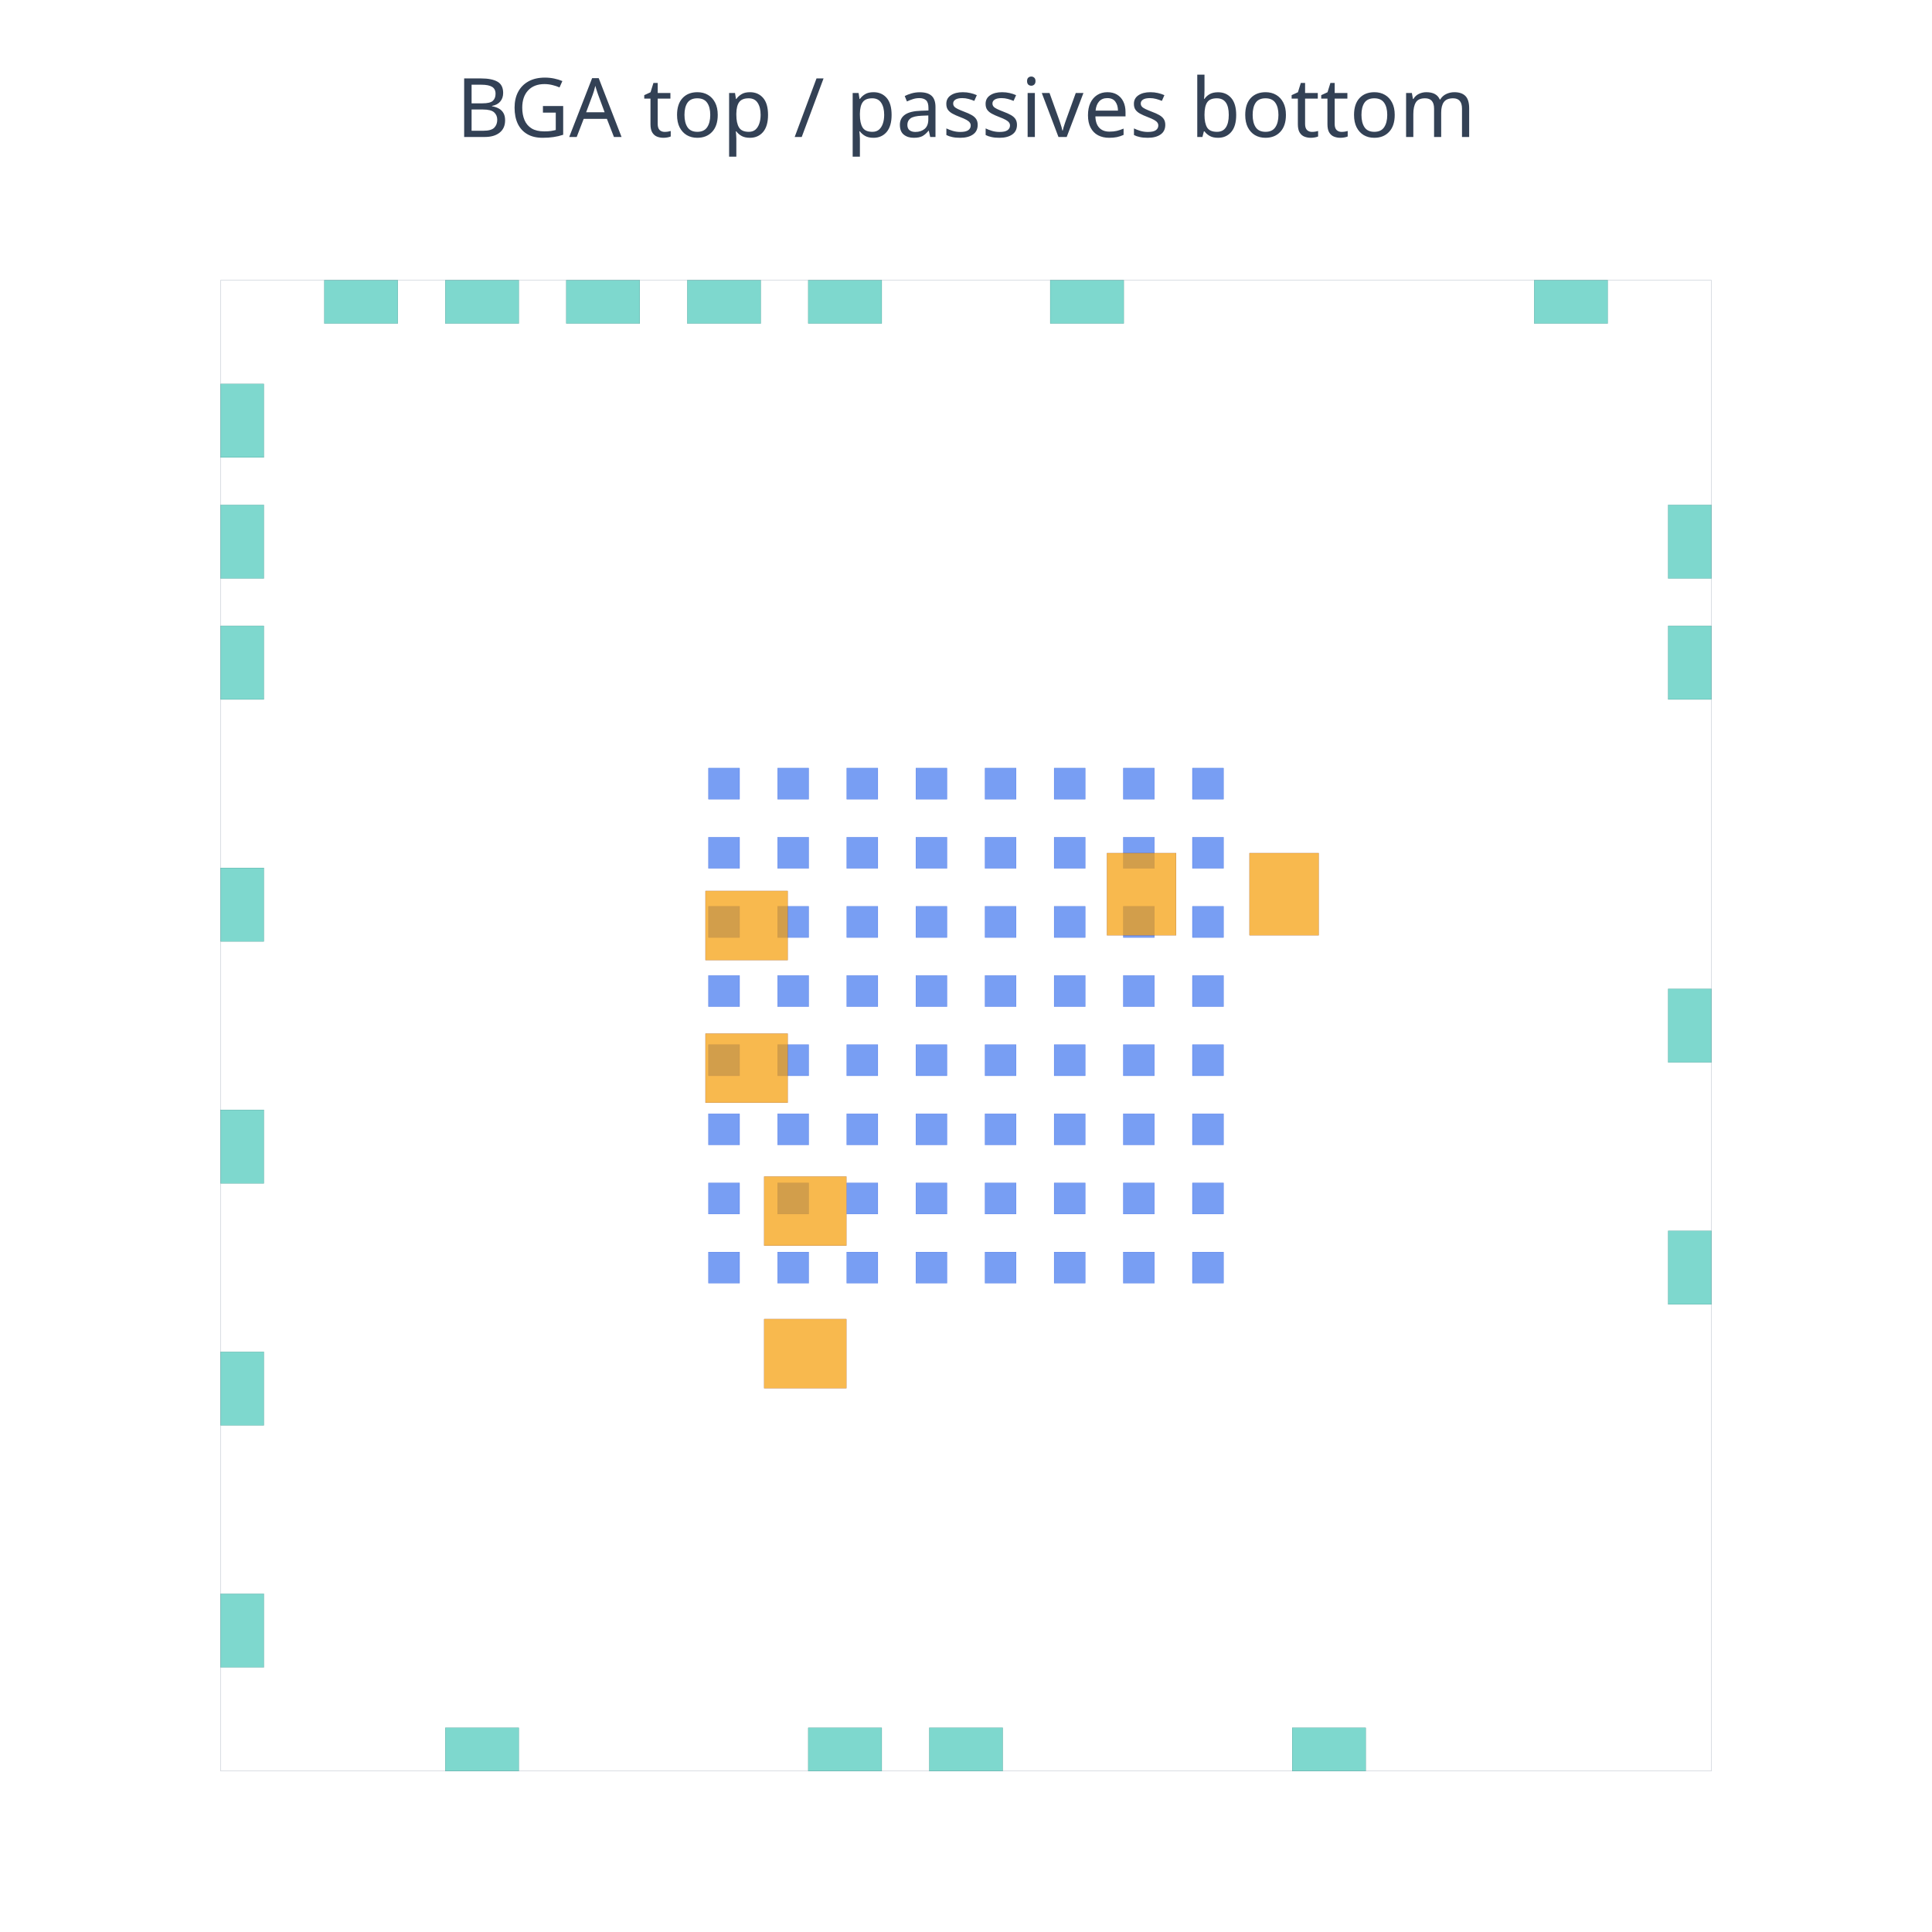
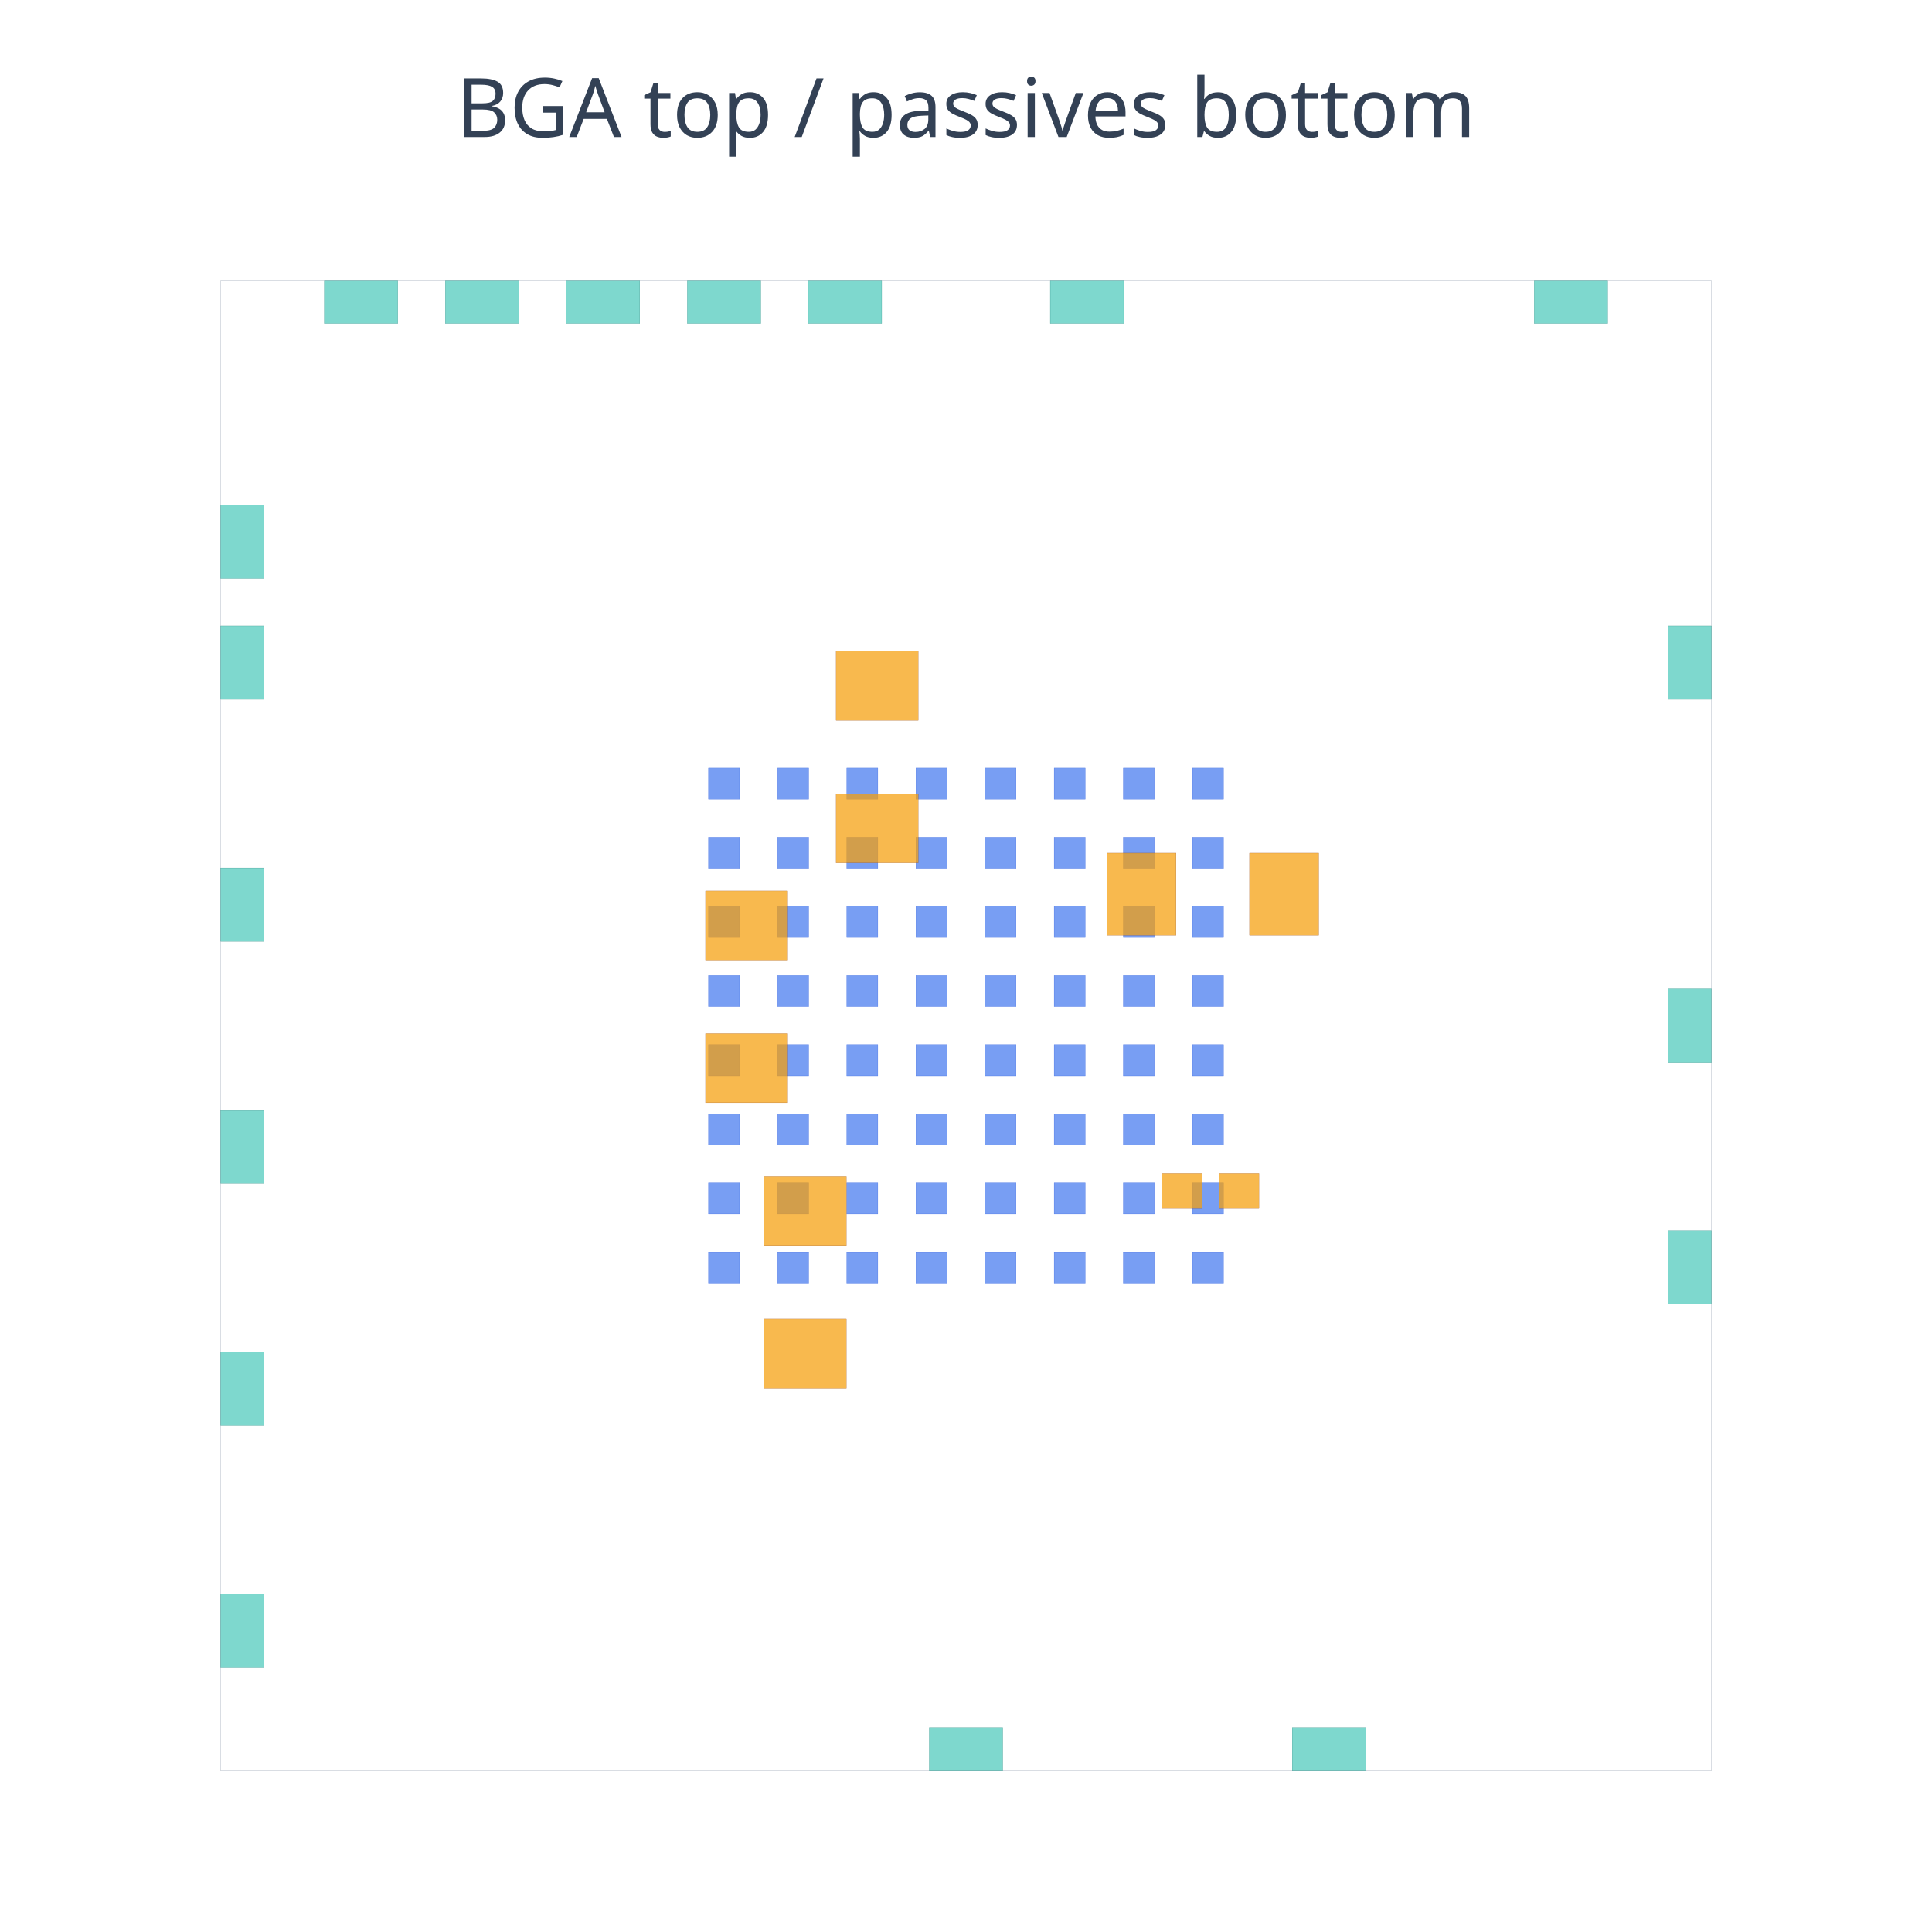
<svg xmlns="http://www.w3.org/2000/svg" width="480" height="480" viewBox="0 0 480 480">
  <rect width="100%" height="100%" fill="white" />
  <g>
    <rect data-type="rect" data-label="board" data-x="0" data-y="0" x="54.815" y="69.63" width="370.37" height="370.37" fill="rgba(255,255,255,0)" stroke="#64748b" stroke-width="0.047" />
  </g>
  <g>
    <rect data-type="rect" data-label="BGA" data-x="-2.8" data-y="2.8" x="176.017" y="190.832" width="7.729" height="7.729" fill="rgba(37, 99, 235, 0.62)" stroke="#1d4ed8" stroke-width="0.047" />
  </g>
  <g>
    <rect data-type="rect" data-label="BGA" data-x="-2" data-y="2.8" x="193.194" y="190.832" width="7.729" height="7.729" fill="rgba(37, 99, 235, 0.62)" stroke="#1d4ed8" stroke-width="0.047" />
  </g>
  <g>
    <rect data-type="rect" data-label="BGA" data-x="-1.2" data-y="2.8" x="210.37" y="190.832" width="7.729" height="7.729" fill="rgba(37, 99, 235, 0.62)" stroke="#1d4ed8" stroke-width="0.047" />
  </g>
  <g>
    <rect data-type="rect" data-label="BGA" data-x="-0.4" data-y="2.8" x="227.547" y="190.832" width="7.729" height="7.729" fill="rgba(37, 99, 235, 0.62)" stroke="#1d4ed8" stroke-width="0.047" />
  </g>
  <g>
    <rect data-type="rect" data-label="BGA" data-x="0.4" data-y="2.8" x="244.724" y="190.832" width="7.729" height="7.729" fill="rgba(37, 99, 235, 0.62)" stroke="#1d4ed8" stroke-width="0.047" />
  </g>
  <g>
    <rect data-type="rect" data-label="BGA" data-x="1.2" data-y="2.8" x="261.9" y="190.832" width="7.729" height="7.729" fill="rgba(37, 99, 235, 0.62)" stroke="#1d4ed8" stroke-width="0.047" />
  </g>
  <g>
    <rect data-type="rect" data-label="BGA" data-x="2" data-y="2.8" x="279.077" y="190.832" width="7.729" height="7.729" fill="rgba(37, 99, 235, 0.62)" stroke="#1d4ed8" stroke-width="0.047" />
  </g>
  <g>
    <rect data-type="rect" data-label="BGA" data-x="2.8" data-y="2.8" x="296.253" y="190.832" width="7.729" height="7.729" fill="rgba(37, 99, 235, 0.62)" stroke="#1d4ed8" stroke-width="0.047" />
  </g>
  <g>
    <rect data-type="rect" data-label="BGA" data-x="-2.8" data-y="2" x="176.017" y="208.009" width="7.729" height="7.729" fill="rgba(37, 99, 235, 0.62)" stroke="#1d4ed8" stroke-width="0.047" />
  </g>
  <g>
    <rect data-type="rect" data-label="BGA" data-x="-2" data-y="2" x="193.194" y="208.009" width="7.729" height="7.729" fill="rgba(37, 99, 235, 0.62)" stroke="#1d4ed8" stroke-width="0.047" />
  </g>
  <g>
    <rect data-type="rect" data-label="BGA" data-x="-1.2" data-y="2" x="210.37" y="208.009" width="7.729" height="7.729" fill="rgba(37, 99, 235, 0.62)" stroke="#1d4ed8" stroke-width="0.047" />
  </g>
  <g>
    <rect data-type="rect" data-label="BGA" data-x="-0.4" data-y="2" x="227.547" y="208.009" width="7.729" height="7.729" fill="rgba(37, 99, 235, 0.62)" stroke="#1d4ed8" stroke-width="0.047" />
  </g>
  <g>
    <rect data-type="rect" data-label="BGA" data-x="0.4" data-y="2" x="244.724" y="208.009" width="7.729" height="7.729" fill="rgba(37, 99, 235, 0.62)" stroke="#1d4ed8" stroke-width="0.047" />
  </g>
  <g>
    <rect data-type="rect" data-label="BGA" data-x="1.2" data-y="2" x="261.9" y="208.009" width="7.729" height="7.729" fill="rgba(37, 99, 235, 0.62)" stroke="#1d4ed8" stroke-width="0.047" />
  </g>
  <g>
    <rect data-type="rect" data-label="BGA" data-x="2" data-y="2" x="279.077" y="208.009" width="7.729" height="7.729" fill="rgba(37, 99, 235, 0.62)" stroke="#1d4ed8" stroke-width="0.047" />
  </g>
  <g>
    <rect data-type="rect" data-label="BGA" data-x="2.8" data-y="2" x="296.253" y="208.009" width="7.729" height="7.729" fill="rgba(37, 99, 235, 0.62)" stroke="#1d4ed8" stroke-width="0.047" />
  </g>
  <g>
    <rect data-type="rect" data-label="BGA" data-x="-2.8" data-y="1.2" x="176.017" y="225.185" width="7.729" height="7.729" fill="rgba(37, 99, 235, 0.62)" stroke="#1d4ed8" stroke-width="0.047" />
  </g>
  <g>
    <rect data-type="rect" data-label="BGA" data-x="-2" data-y="1.2" x="193.194" y="225.185" width="7.729" height="7.729" fill="rgba(37, 99, 235, 0.62)" stroke="#1d4ed8" stroke-width="0.047" />
  </g>
  <g>
    <rect data-type="rect" data-label="BGA" data-x="-1.2" data-y="1.2" x="210.37" y="225.185" width="7.729" height="7.729" fill="rgba(37, 99, 235, 0.62)" stroke="#1d4ed8" stroke-width="0.047" />
  </g>
  <g>
    <rect data-type="rect" data-label="BGA" data-x="-0.4" data-y="1.2" x="227.547" y="225.185" width="7.729" height="7.729" fill="rgba(37, 99, 235, 0.62)" stroke="#1d4ed8" stroke-width="0.047" />
  </g>
  <g>
    <rect data-type="rect" data-label="BGA" data-x="0.4" data-y="1.2" x="244.724" y="225.185" width="7.729" height="7.729" fill="rgba(37, 99, 235, 0.62)" stroke="#1d4ed8" stroke-width="0.047" />
  </g>
  <g>
    <rect data-type="rect" data-label="BGA" data-x="1.2" data-y="1.2" x="261.9" y="225.185" width="7.729" height="7.729" fill="rgba(37, 99, 235, 0.62)" stroke="#1d4ed8" stroke-width="0.047" />
  </g>
  <g>
    <rect data-type="rect" data-label="BGA" data-x="2" data-y="1.2" x="279.077" y="225.185" width="7.729" height="7.729" fill="rgba(37, 99, 235, 0.62)" stroke="#1d4ed8" stroke-width="0.047" />
  </g>
  <g>
    <rect data-type="rect" data-label="BGA" data-x="2.8" data-y="1.2" x="296.253" y="225.185" width="7.729" height="7.729" fill="rgba(37, 99, 235, 0.62)" stroke="#1d4ed8" stroke-width="0.047" />
  </g>
  <g>
    <rect data-type="rect" data-label="BGA" data-x="-2.8" data-y="0.4" x="176.017" y="242.362" width="7.729" height="7.729" fill="rgba(37, 99, 235, 0.62)" stroke="#1d4ed8" stroke-width="0.047" />
  </g>
  <g>
    <rect data-type="rect" data-label="BGA" data-x="-2" data-y="0.4" x="193.194" y="242.362" width="7.729" height="7.729" fill="rgba(37, 99, 235, 0.62)" stroke="#1d4ed8" stroke-width="0.047" />
  </g>
  <g>
    <rect data-type="rect" data-label="BGA" data-x="-1.2" data-y="0.4" x="210.37" y="242.362" width="7.729" height="7.729" fill="rgba(37, 99, 235, 0.62)" stroke="#1d4ed8" stroke-width="0.047" />
  </g>
  <g>
    <rect data-type="rect" data-label="BGA" data-x="-0.4" data-y="0.4" x="227.547" y="242.362" width="7.729" height="7.729" fill="rgba(37, 99, 235, 0.62)" stroke="#1d4ed8" stroke-width="0.047" />
  </g>
  <g>
    <rect data-type="rect" data-label="BGA" data-x="0.4" data-y="0.4" x="244.724" y="242.362" width="7.729" height="7.729" fill="rgba(37, 99, 235, 0.62)" stroke="#1d4ed8" stroke-width="0.047" />
  </g>
  <g>
    <rect data-type="rect" data-label="BGA" data-x="1.2" data-y="0.4" x="261.9" y="242.362" width="7.729" height="7.729" fill="rgba(37, 99, 235, 0.62)" stroke="#1d4ed8" stroke-width="0.047" />
  </g>
  <g>
    <rect data-type="rect" data-label="BGA" data-x="2" data-y="0.4" x="279.077" y="242.362" width="7.729" height="7.729" fill="rgba(37, 99, 235, 0.62)" stroke="#1d4ed8" stroke-width="0.047" />
  </g>
  <g>
    <rect data-type="rect" data-label="BGA" data-x="2.8" data-y="0.4" x="296.253" y="242.362" width="7.729" height="7.729" fill="rgba(37, 99, 235, 0.62)" stroke="#1d4ed8" stroke-width="0.047" />
  </g>
  <g>
    <rect data-type="rect" data-label="BGA" data-x="-2.8" data-y="-0.4" x="176.017" y="259.538" width="7.729" height="7.729" fill="rgba(37, 99, 235, 0.62)" stroke="#1d4ed8" stroke-width="0.047" />
  </g>
  <g>
    <rect data-type="rect" data-label="BGA" data-x="-2" data-y="-0.4" x="193.194" y="259.538" width="7.729" height="7.729" fill="rgba(37, 99, 235, 0.62)" stroke="#1d4ed8" stroke-width="0.047" />
  </g>
  <g>
    <rect data-type="rect" data-label="BGA" data-x="-1.2" data-y="-0.4" x="210.37" y="259.538" width="7.729" height="7.729" fill="rgba(37, 99, 235, 0.62)" stroke="#1d4ed8" stroke-width="0.047" />
  </g>
  <g>
    <rect data-type="rect" data-label="BGA" data-x="-0.4" data-y="-0.4" x="227.547" y="259.538" width="7.729" height="7.729" fill="rgba(37, 99, 235, 0.62)" stroke="#1d4ed8" stroke-width="0.047" />
  </g>
  <g>
    <rect data-type="rect" data-label="BGA" data-x="0.4" data-y="-0.4" x="244.724" y="259.538" width="7.729" height="7.729" fill="rgba(37, 99, 235, 0.62)" stroke="#1d4ed8" stroke-width="0.047" />
  </g>
  <g>
    <rect data-type="rect" data-label="BGA" data-x="1.2" data-y="-0.4" x="261.9" y="259.538" width="7.729" height="7.729" fill="rgba(37, 99, 235, 0.62)" stroke="#1d4ed8" stroke-width="0.047" />
  </g>
  <g>
    <rect data-type="rect" data-label="BGA" data-x="2" data-y="-0.4" x="279.077" y="259.538" width="7.729" height="7.729" fill="rgba(37, 99, 235, 0.62)" stroke="#1d4ed8" stroke-width="0.047" />
  </g>
  <g>
    <rect data-type="rect" data-label="BGA" data-x="2.8" data-y="-0.4" x="296.253" y="259.538" width="7.729" height="7.729" fill="rgba(37, 99, 235, 0.62)" stroke="#1d4ed8" stroke-width="0.047" />
  </g>
  <g>
    <rect data-type="rect" data-label="BGA" data-x="-2.8" data-y="-1.2" x="176.017" y="276.715" width="7.729" height="7.729" fill="rgba(37, 99, 235, 0.62)" stroke="#1d4ed8" stroke-width="0.047" />
  </g>
  <g>
    <rect data-type="rect" data-label="BGA" data-x="-2" data-y="-1.2" x="193.194" y="276.715" width="7.729" height="7.729" fill="rgba(37, 99, 235, 0.62)" stroke="#1d4ed8" stroke-width="0.047" />
  </g>
  <g>
    <rect data-type="rect" data-label="BGA" data-x="-1.2" data-y="-1.2" x="210.37" y="276.715" width="7.729" height="7.729" fill="rgba(37, 99, 235, 0.62)" stroke="#1d4ed8" stroke-width="0.047" />
  </g>
  <g>
    <rect data-type="rect" data-label="BGA" data-x="-0.4" data-y="-1.2" x="227.547" y="276.715" width="7.729" height="7.729" fill="rgba(37, 99, 235, 0.62)" stroke="#1d4ed8" stroke-width="0.047" />
  </g>
  <g>
    <rect data-type="rect" data-label="BGA" data-x="0.4" data-y="-1.2" x="244.724" y="276.715" width="7.729" height="7.729" fill="rgba(37, 99, 235, 0.62)" stroke="#1d4ed8" stroke-width="0.047" />
  </g>
  <g>
    <rect data-type="rect" data-label="BGA" data-x="1.2" data-y="-1.2" x="261.9" y="276.715" width="7.729" height="7.729" fill="rgba(37, 99, 235, 0.62)" stroke="#1d4ed8" stroke-width="0.047" />
  </g>
  <g>
    <rect data-type="rect" data-label="BGA" data-x="2" data-y="-1.2" x="279.077" y="276.715" width="7.729" height="7.729" fill="rgba(37, 99, 235, 0.62)" stroke="#1d4ed8" stroke-width="0.047" />
  </g>
  <g>
    <rect data-type="rect" data-label="BGA" data-x="2.8" data-y="-1.2" x="296.253" y="276.715" width="7.729" height="7.729" fill="rgba(37, 99, 235, 0.62)" stroke="#1d4ed8" stroke-width="0.047" />
  </g>
  <g>
    <rect data-type="rect" data-label="BGA" data-x="-2.8" data-y="-2" x="176.017" y="293.892" width="7.729" height="7.729" fill="rgba(37, 99, 235, 0.62)" stroke="#1d4ed8" stroke-width="0.047" />
  </g>
  <g>
    <rect data-type="rect" data-label="BGA" data-x="-2" data-y="-2" x="193.194" y="293.892" width="7.729" height="7.729" fill="rgba(37, 99, 235, 0.62)" stroke="#1d4ed8" stroke-width="0.047" />
  </g>
  <g>
    <rect data-type="rect" data-label="BGA" data-x="-1.2" data-y="-2" x="210.37" y="293.892" width="7.729" height="7.729" fill="rgba(37, 99, 235, 0.62)" stroke="#1d4ed8" stroke-width="0.047" />
  </g>
  <g>
    <rect data-type="rect" data-label="BGA" data-x="-0.4" data-y="-2" x="227.547" y="293.892" width="7.729" height="7.729" fill="rgba(37, 99, 235, 0.62)" stroke="#1d4ed8" stroke-width="0.047" />
  </g>
  <g>
    <rect data-type="rect" data-label="BGA" data-x="0.4" data-y="-2" x="244.724" y="293.892" width="7.729" height="7.729" fill="rgba(37, 99, 235, 0.62)" stroke="#1d4ed8" stroke-width="0.047" />
  </g>
  <g>
    <rect data-type="rect" data-label="BGA" data-x="1.2" data-y="-2" x="261.9" y="293.892" width="7.729" height="7.729" fill="rgba(37, 99, 235, 0.62)" stroke="#1d4ed8" stroke-width="0.047" />
  </g>
  <g>
    <rect data-type="rect" data-label="BGA" data-x="2" data-y="-2" x="279.077" y="293.892" width="7.729" height="7.729" fill="rgba(37, 99, 235, 0.62)" stroke="#1d4ed8" stroke-width="0.047" />
  </g>
  <g>
    <rect data-type="rect" data-label="BGA" data-x="2.8" data-y="-2" x="296.253" y="293.892" width="7.729" height="7.729" fill="rgba(37, 99, 235, 0.62)" stroke="#1d4ed8" stroke-width="0.047" />
  </g>
  <g>
    <rect data-type="rect" data-label="BGA" data-x="-2.8" data-y="-2.8" x="176.017" y="311.068" width="7.729" height="7.729" fill="rgba(37, 99, 235, 0.62)" stroke="#1d4ed8" stroke-width="0.047" />
  </g>
  <g>
    <rect data-type="rect" data-label="BGA" data-x="-2" data-y="-2.8" x="193.194" y="311.068" width="7.729" height="7.729" fill="rgba(37, 99, 235, 0.62)" stroke="#1d4ed8" stroke-width="0.047" />
  </g>
  <g>
    <rect data-type="rect" data-label="BGA" data-x="-1.2" data-y="-2.8" x="210.37" y="311.068" width="7.729" height="7.729" fill="rgba(37, 99, 235, 0.62)" stroke="#1d4ed8" stroke-width="0.047" />
  </g>
  <g>
    <rect data-type="rect" data-label="BGA" data-x="-0.4" data-y="-2.8" x="227.547" y="311.068" width="7.729" height="7.729" fill="rgba(37, 99, 235, 0.62)" stroke="#1d4ed8" stroke-width="0.047" />
  </g>
  <g>
    <rect data-type="rect" data-label="BGA" data-x="0.4" data-y="-2.8" x="244.724" y="311.068" width="7.729" height="7.729" fill="rgba(37, 99, 235, 0.62)" stroke="#1d4ed8" stroke-width="0.047" />
  </g>
  <g>
    <rect data-type="rect" data-label="BGA" data-x="1.2" data-y="-2.8" x="261.9" y="311.068" width="7.729" height="7.729" fill="rgba(37, 99, 235, 0.62)" stroke="#1d4ed8" stroke-width="0.047" />
  </g>
  <g>
    <rect data-type="rect" data-label="BGA" data-x="2" data-y="-2.8" x="279.077" y="311.068" width="7.729" height="7.729" fill="rgba(37, 99, 235, 0.62)" stroke="#1d4ed8" stroke-width="0.047" />
  </g>
  <g>
    <rect data-type="rect" data-label="BGA" data-x="2.8" data-y="-2.8" x="296.253" y="311.068" width="7.729" height="7.729" fill="rgba(37, 99, 235, 0.62)" stroke="#1d4ed8" stroke-width="0.047" />
  </g>
  <g>
+     <rect data-type="rect" data-label="IO" data-x="4.2" data-y="-8.375" x="321.052" y="429.265" width="18.25" height="10.735" fill="rgba(20, 184, 166, 0.55)" stroke="#0f766e" stroke-width="0.047" />
+   </g>
+   <g>
+     <rect data-type="rect" data-label="IO" data-x="-4.2" data-y="8.375" x="140.698" y="69.63" width="18.25" height="10.735" fill="rgba(20, 184, 166, 0.55)" stroke="#0f766e" stroke-width="0.047" />
+   </g>
+   <g>
+     <rect data-type="rect" data-label="IO" data-x="-8.375" data-y="-7" x="54.815" y="395.985" width="10.735" height="18.25" fill="rgba(20, 184, 166, 0.55)" stroke="#0f766e" stroke-width="0.047" />
+   </g>
+   <g>
+     <rect data-type="rect" data-label="IO" data-x="-7" data-y="8.375" x="80.58" y="69.63" width="18.25" height="10.735" fill="rgba(20, 184, 166, 0.55)" stroke="#0f766e" stroke-width="0.047" />
+   </g>
+   <g>
+     <rect data-type="rect" data-label="IO" data-x="0" data-y="-8.375" x="230.875" y="429.265" width="18.25" height="10.735" fill="rgba(20, 184, 166, 0.55)" stroke="#0f766e" stroke-width="0.047" />
+   </g>
+   <g>
+     <rect data-type="rect" data-label="IO" data-x="-8.375" data-y="4.2" x="54.815" y="155.513" width="10.735" height="18.25" fill="rgba(20, 184, 166, 0.55)" stroke="#0f766e" stroke-width="0.047" />
+   </g>
+   <g>
+     <rect data-type="rect" data-label="IO" data-x="-5.6" data-y="8.375" x="110.639" y="69.63" width="18.25" height="10.735" fill="rgba(20, 184, 166, 0.55)" stroke="#0f766e" stroke-width="0.047" />
+   </g>
+   <g>
+     <rect data-type="rect" data-label="IO" data-x="8.375" data-y="4.2" x="414.45" y="155.513" width="10.735" height="18.25" fill="rgba(20, 184, 166, 0.55)" stroke="#0f766e" stroke-width="0.047" />
+   </g>
+   <g>
+     <rect data-type="rect" data-label="IO" data-x="-8.375" data-y="5.6" x="54.815" y="125.454" width="10.735" height="18.25" fill="rgba(20, 184, 166, 0.55)" stroke="#0f766e" stroke-width="0.047" />
+   </g>
+   <g>
+     <rect data-type="rect" data-label="IO" data-x="-8.375" data-y="-4.2" x="54.815" y="335.867" width="10.735" height="18.25" fill="rgba(20, 184, 166, 0.55)" stroke="#0f766e" stroke-width="0.047" />
+   </g>
+   <g>
+     <rect data-type="rect" data-label="IO" data-x="1.4" data-y="8.375" x="260.934" y="69.63" width="18.25" height="10.735" fill="rgba(20, 184, 166, 0.55)" stroke="#0f766e" stroke-width="0.047" />
+   </g>
+   <g>
+     <rect data-type="rect" data-label="IO" data-x="7" data-y="8.375" x="381.17" y="69.63" width="18.25" height="10.735" fill="rgba(20, 184, 166, 0.55)" stroke="#0f766e" stroke-width="0.047" />
+   </g>
+   <g>
+     <rect data-type="rect" data-label="IO" data-x="-8.375" data-y="1.4" x="54.815" y="215.631" width="10.735" height="18.25" fill="rgba(20, 184, 166, 0.55)" stroke="#0f766e" stroke-width="0.047" />
+   </g>
+   <g>
+     <rect data-type="rect" data-label="IO" data-x="-8.375" data-y="-1.4" x="54.815" y="275.749" width="10.735" height="18.25" fill="rgba(20, 184, 166, 0.55)" stroke="#0f766e" stroke-width="0.047" />
+   </g>
+   <g>
+     <rect data-type="rect" data-label="IO" data-x="8.375" data-y="-2.8" x="414.45" y="305.808" width="10.735" height="18.25" fill="rgba(20, 184, 166, 0.55)" stroke="#0f766e" stroke-width="0.047" />
+   </g>
+   <g>
+     <rect data-type="rect" data-label="IO" data-x="-2.8" data-y="8.375" x="170.757" y="69.63" width="18.25" height="10.735" fill="rgba(20, 184, 166, 0.55)" stroke="#0f766e" stroke-width="0.047" />
+   </g>
+   <g>
+     <rect data-type="rect" data-label="IO" data-x="-1.4" data-y="8.375" x="200.816" y="69.63" width="18.25" height="10.735" fill="rgba(20, 184, 166, 0.55)" stroke="#0f766e" stroke-width="0.047" />
+   </g>
+   <g>
    <rect data-type="rect" data-label="IO" data-x="8.375" data-y="0" x="414.45" y="245.69" width="10.735" height="18.25" fill="rgba(20, 184, 166, 0.55)" stroke="#0f766e" stroke-width="0.047" />
  </g>
  <g>
-     <rect data-type="rect" data-label="IO" data-x="-7" data-y="8.375" x="80.58" y="69.63" width="18.25" height="10.735" fill="rgba(20, 184, 166, 0.55)" stroke="#0f766e" stroke-width="0.047" />
-   </g>
-   <g>
-     <rect data-type="rect" data-label="IO" data-x="-4.2" data-y="8.375" x="140.698" y="69.63" width="18.25" height="10.735" fill="rgba(20, 184, 166, 0.55)" stroke="#0f766e" stroke-width="0.047" />
-   </g>
-   <g>
-     <rect data-type="rect" data-label="IO" data-x="8.375" data-y="-2.8" x="414.45" y="305.808" width="10.735" height="18.25" fill="rgba(20, 184, 166, 0.55)" stroke="#0f766e" stroke-width="0.047" />
-   </g>
-   <g>
-     <rect data-type="rect" data-label="IO" data-x="-8.375" data-y="-1.4" x="54.815" y="275.749" width="10.735" height="18.25" fill="rgba(20, 184, 166, 0.55)" stroke="#0f766e" stroke-width="0.047" />
-   </g>
-   <g>
-     <rect data-type="rect" data-label="IO" data-x="4.2" data-y="-8.375" x="321.052" y="429.265" width="18.25" height="10.735" fill="rgba(20, 184, 166, 0.55)" stroke="#0f766e" stroke-width="0.047" />
-   </g>
-   <g>
-     <rect data-type="rect" data-label="IO" data-x="-8.375" data-y="-7" x="54.815" y="395.985" width="10.735" height="18.25" fill="rgba(20, 184, 166, 0.55)" stroke="#0f766e" stroke-width="0.047" />
-   </g>
-   <g>
-     <rect data-type="rect" data-label="IO" data-x="-8.375" data-y="1.4" x="54.815" y="215.631" width="10.735" height="18.25" fill="rgba(20, 184, 166, 0.55)" stroke="#0f766e" stroke-width="0.047" />
-   </g>
-   <g>
-     <rect data-type="rect" data-label="IO" data-x="-8.375" data-y="4.2" x="54.815" y="155.513" width="10.735" height="18.25" fill="rgba(20, 184, 166, 0.55)" stroke="#0f766e" stroke-width="0.047" />
-   </g>
-   <g>
-     <rect data-type="rect" data-label="IO" data-x="0" data-y="-8.375" x="230.875" y="429.265" width="18.25" height="10.735" fill="rgba(20, 184, 166, 0.55)" stroke="#0f766e" stroke-width="0.047" />
-   </g>
-   <g>
-     <rect data-type="rect" data-label="IO" data-x="-5.6" data-y="8.375" x="110.639" y="69.63" width="18.25" height="10.735" fill="rgba(20, 184, 166, 0.55)" stroke="#0f766e" stroke-width="0.047" />
-   </g>
-   <g>
-     <rect data-type="rect" data-label="IO" data-x="8.375" data-y="4.2" x="414.45" y="155.513" width="10.735" height="18.25" fill="rgba(20, 184, 166, 0.55)" stroke="#0f766e" stroke-width="0.047" />
-   </g>
-   <g>
-     <rect data-type="rect" data-label="IO" data-x="-8.375" data-y="5.6" x="54.815" y="125.454" width="10.735" height="18.25" fill="rgba(20, 184, 166, 0.55)" stroke="#0f766e" stroke-width="0.047" />
-   </g>
-   <g>
-     <rect data-type="rect" data-label="IO" data-x="-8.375" data-y="-4.2" x="54.815" y="335.867" width="10.735" height="18.25" fill="rgba(20, 184, 166, 0.55)" stroke="#0f766e" stroke-width="0.047" />
-   </g>
-   <g>
-     <rect data-type="rect" data-label="IO" data-x="1.4" data-y="8.375" x="260.934" y="69.63" width="18.25" height="10.735" fill="rgba(20, 184, 166, 0.55)" stroke="#0f766e" stroke-width="0.047" />
-   </g>
-   <g>
-     <rect data-type="rect" data-label="IO" data-x="7" data-y="8.375" x="381.17" y="69.63" width="18.25" height="10.735" fill="rgba(20, 184, 166, 0.55)" stroke="#0f766e" stroke-width="0.047" />
-   </g>
-   <g>
-     <rect data-type="rect" data-label="IO" data-x="8.375" data-y="5.6" x="414.45" y="125.454" width="10.735" height="18.25" fill="rgba(20, 184, 166, 0.55)" stroke="#0f766e" stroke-width="0.047" />
-   </g>
-   <g>
-     <rect data-type="rect" data-label="IO" data-x="-5.6" data-y="-8.375" x="110.639" y="429.265" width="18.25" height="10.735" fill="rgba(20, 184, 166, 0.55)" stroke="#0f766e" stroke-width="0.047" />
-   </g>
-   <g>
-     <rect data-type="rect" data-label="IO" data-x="-8.375" data-y="7" x="54.815" y="95.395" width="10.735" height="18.25" fill="rgba(20, 184, 166, 0.55)" stroke="#0f766e" stroke-width="0.047" />
-   </g>
-   <g>
-     <rect data-type="rect" data-label="IO" data-x="-2.8" data-y="8.375" x="170.757" y="69.63" width="18.25" height="10.735" fill="rgba(20, 184, 166, 0.55)" stroke="#0f766e" stroke-width="0.047" />
-   </g>
-   <g>
-     <rect data-type="rect" data-label="IO" data-x="-1.4" data-y="8.375" x="200.816" y="69.63" width="18.25" height="10.735" fill="rgba(20, 184, 166, 0.55)" stroke="#0f766e" stroke-width="0.047" />
-   </g>
-   <g>
-     <rect data-type="rect" data-label="IO" data-x="-1.4" data-y="-8.375" x="200.816" y="429.265" width="18.25" height="10.735" fill="rgba(20, 184, 166, 0.55)" stroke="#0f766e" stroke-width="0.047" />
-   </g>
-   <g>
    <rect data-type="rect" data-label="PASSIVE" data-x="-2.539" data-y="1.158" x="175.287" y="221.363" width="20.397" height="17.177" fill="rgba(245, 158, 11, 0.72)" stroke="#92400e" stroke-width="0.047" />
  </g>
  <g>
    <rect data-type="rect" data-label="PASSIVE" data-x="-2.539" data-y="-0.49199999999999994" x="175.287" y="256.79" width="20.397" height="17.177" fill="rgba(245, 158, 11, 0.72)" stroke="#92400e" stroke-width="0.047" />
  </g>
  <g>
    <rect data-type="rect" data-label="PASSIVE" data-x="2.0309999999999997" data-y="1.521" x="275.019" y="211.959" width="17.177" height="20.397" fill="rgba(245, 158, 11, 0.72)" stroke="#92400e" stroke-width="0.047" />
  </g>
  <g>
    <rect data-type="rect" data-label="PASSIVE" data-x="3.681" data-y="1.521" x="310.446" y="211.959" width="17.177" height="20.397" fill="rgba(245, 158, 11, 0.72)" stroke="#92400e" stroke-width="0.047" />
  </g>
  <g>
    <rect data-type="rect" data-label="PASSIVE" data-x="-1.8600000000000003" data-y="-3.7960000000000003" x="189.866" y="327.729" width="20.397" height="17.177" fill="rgba(245, 158, 11, 0.72)" stroke="#92400e" stroke-width="0.047" />
  </g>
  <g>
    <rect data-type="rect" data-label="PASSIVE" data-x="-1.8599999999999999" data-y="-2.146" x="189.866" y="292.303" width="20.397" height="17.177" fill="rgba(245, 158, 11, 0.72)" stroke="#92400e" stroke-width="0.047" />
+   </g>
+   <g>
+     <rect data-type="rect" data-label="PASSIVE" data-x="3.16" data-y="-1.91" x="302.909" y="291.53" width="9.877" height="8.588" fill="rgba(245, 158, 11, 0.72)" stroke="#92400e" stroke-width="0.047" />
+   </g>
+   <g>
+     <rect data-type="rect" data-label="PASSIVE" data-x="2.5" data-y="-1.91" x="288.739" y="291.53" width="9.877" height="8.588" fill="rgba(245, 158, 11, 0.72)" stroke="#92400e" stroke-width="0.047" />
+   </g>
+   <g>
+     <rect data-type="rect" data-label="PASSIVE" data-x="-1.028" data-y="3.9320000000000004" x="207.729" y="161.804" width="20.397" height="17.177" fill="rgba(245, 158, 11, 0.72)" stroke="#92400e" stroke-width="0.047" />
+   </g>
+   <g>
+     <rect data-type="rect" data-label="PASSIVE" data-x="-1.028" data-y="2.282" x="207.729" y="197.23" width="20.397" height="17.177" fill="rgba(245, 158, 11, 0.72)" stroke="#92400e" stroke-width="0.047" />
  </g>
  <text data-type="text" data-label="BGA top / passives bottom" data-x="0" data-y="10.005" x="240" y="40" fill="#334155" font-size="20.37" font-family="sans-serif" text-anchor="middle" dominant-baseline="text-after-edge">BGA top / passives bottom</text>
  <g id="crosshair" style="display: none">
    <line id="crosshair-h" y1="0" y2="480" stroke="#666" stroke-width="0.5" />
    <line id="crosshair-v" x1="0" x2="480" stroke="#666" stroke-width="0.5" />
    <text id="coordinates" font-family="monospace" font-size="12" fill="#666" />
  </g>
</svg>
